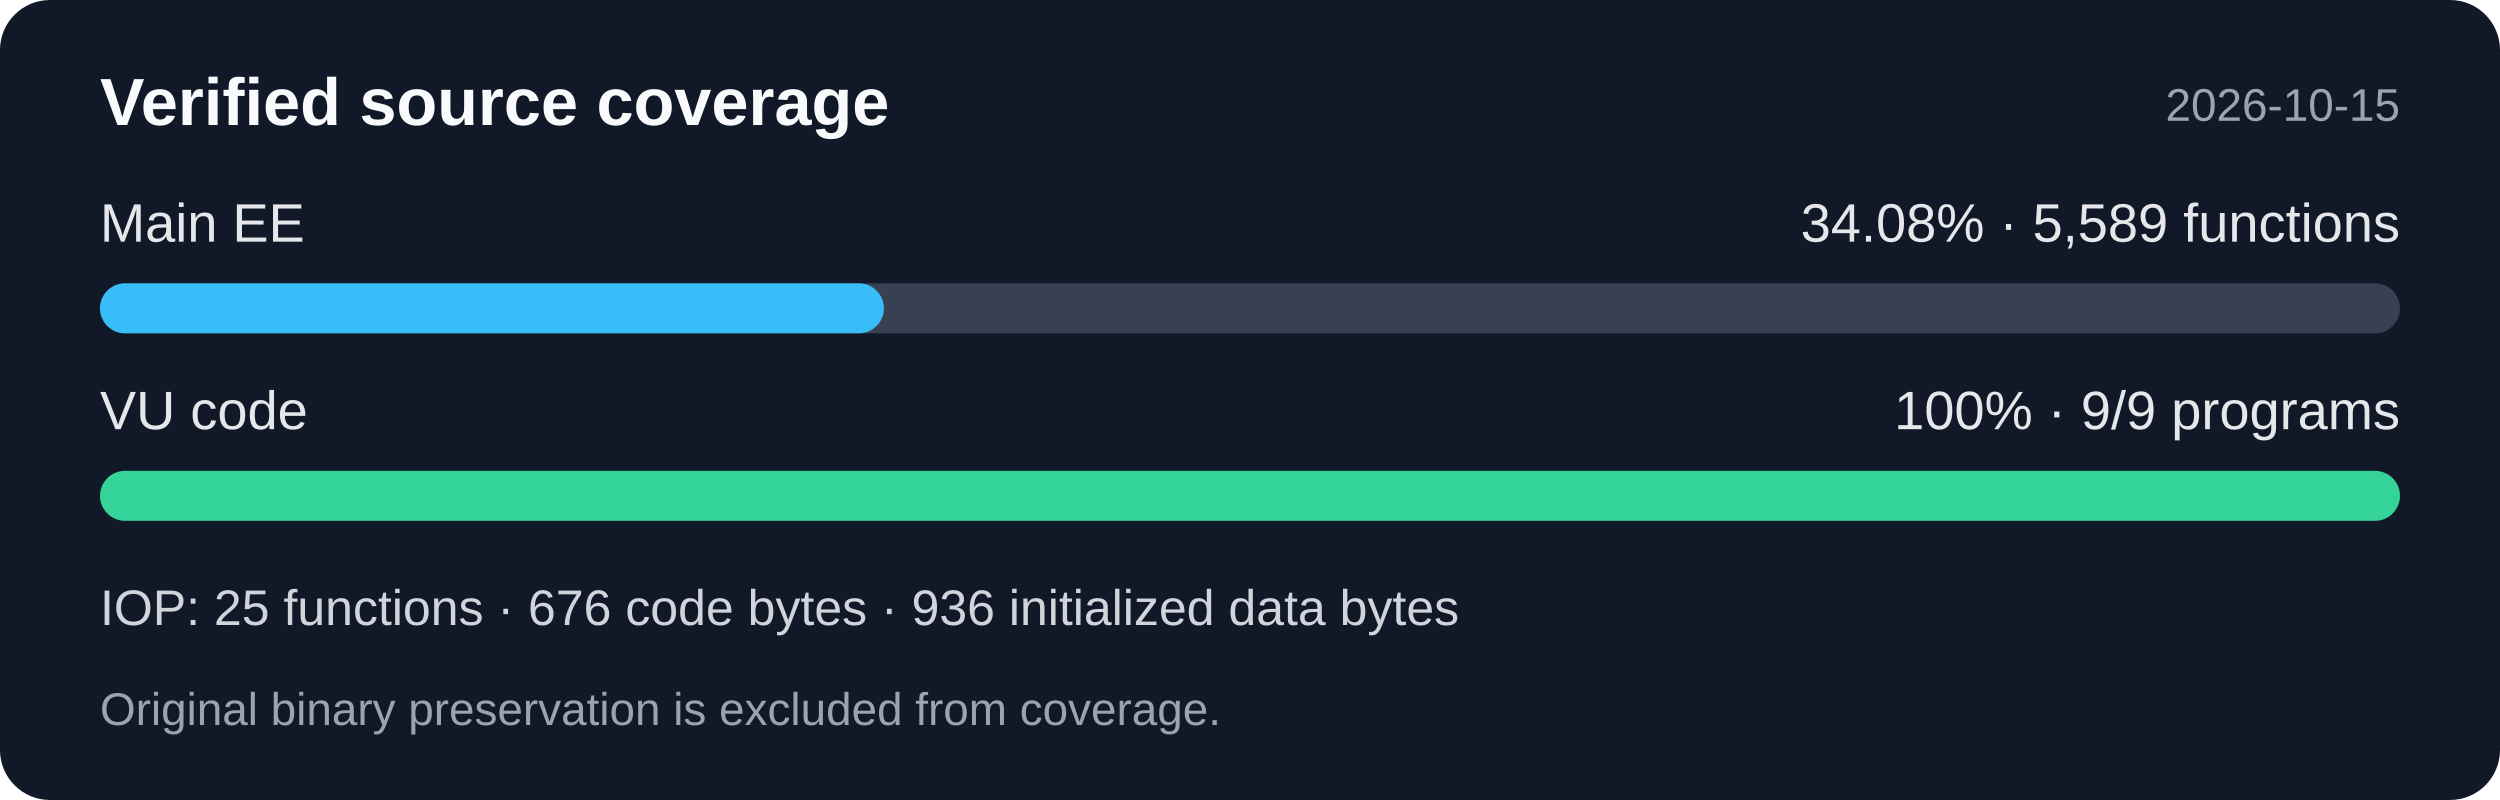
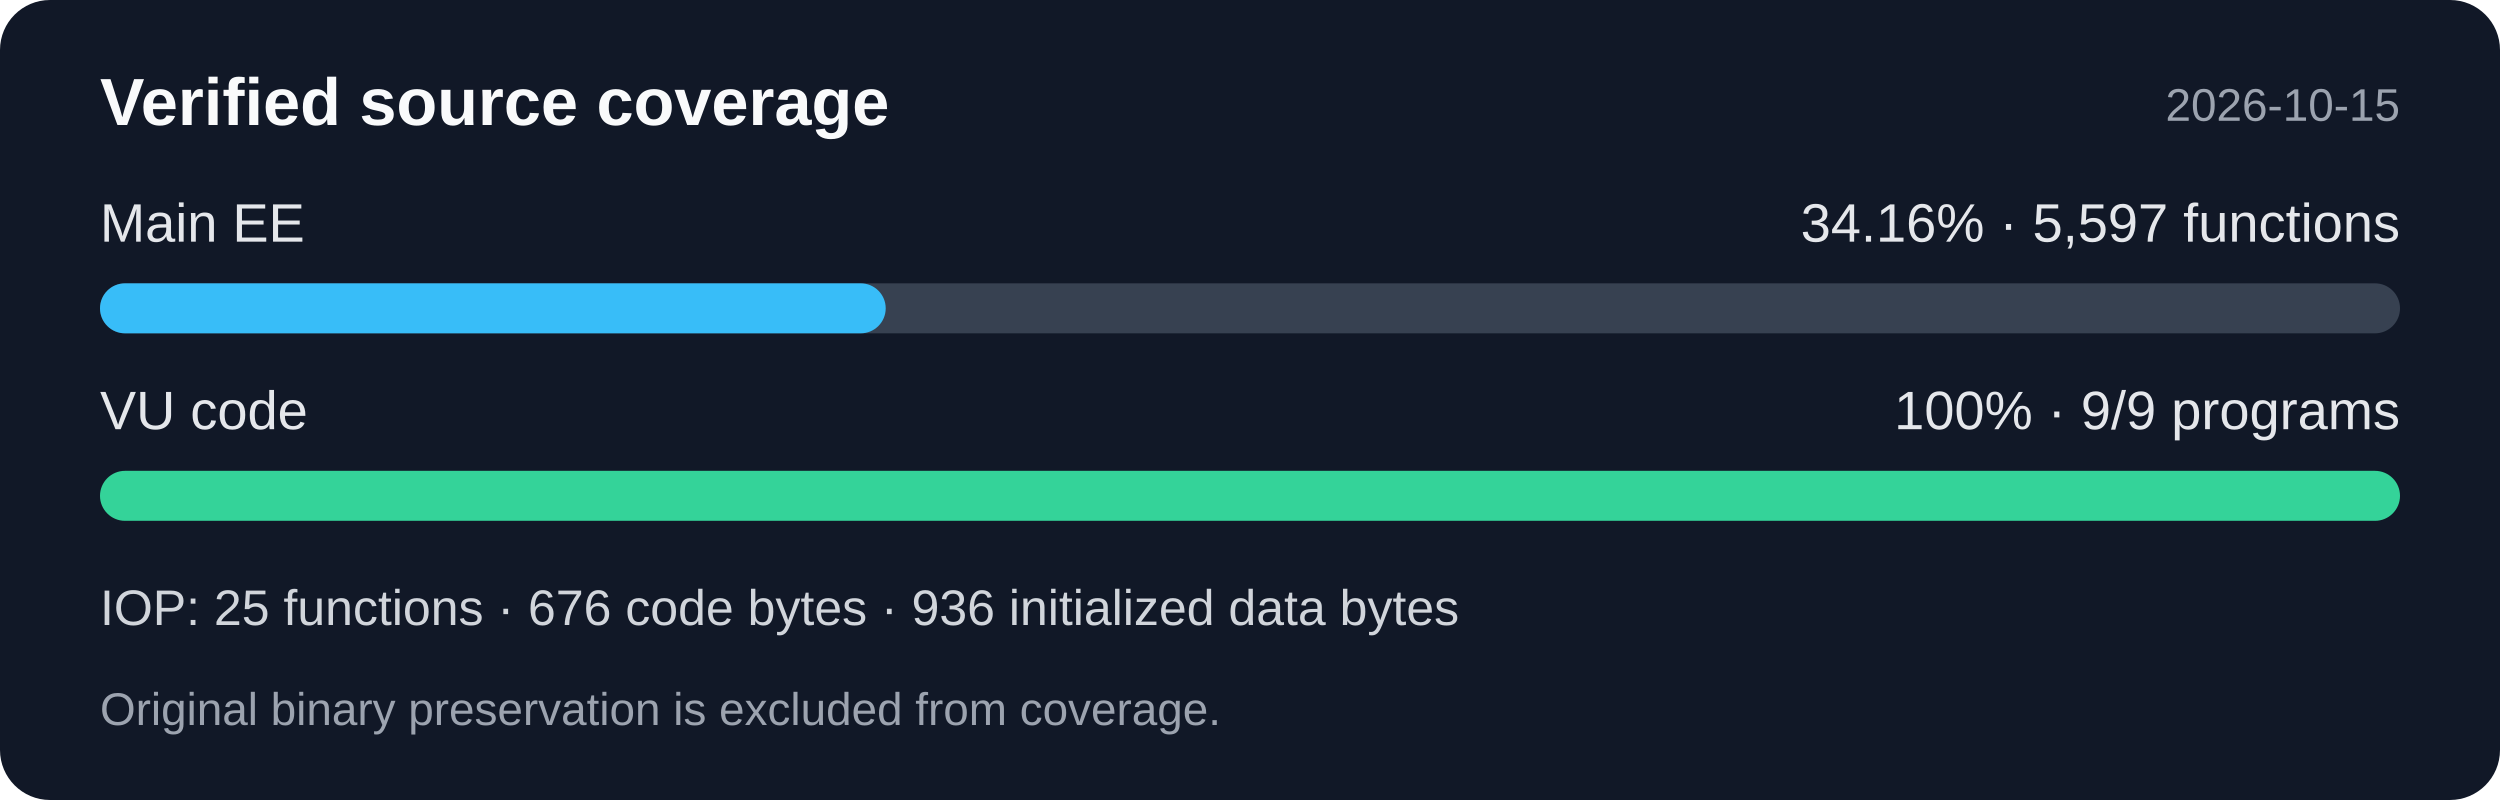
<svg xmlns="http://www.w3.org/2000/svg" width="600" height="192" viewBox="0 0 600 192" role="img" aria-labelledby="title desc">
  <rect width="600" height="192" rx="12" fill="#111827" />
  <g font-family="Segoe UI,Arial,sans-serif">
    <text x="24" y="30" fill="#f9fafb" font-size="16" font-weight="600">Verified source coverage</text>
    <text x="576" y="29" fill="#9ca3af" font-size="11" text-anchor="end">2026-10-15</text>
    <text x="24" y="58" fill="#e5e7eb" font-size="13">Main EE</text>
-     <text x="576" y="58" fill="#e5e7eb" font-size="13" text-anchor="end">34.08% · 5,589 functions</text>
+     <text x="576" y="58" fill="#e5e7eb" font-size="13" text-anchor="end">34.16% · 5,597 functions</text>
    <rect x="24" y="68" width="552" height="12" rx="6" fill="#374151" />
-     <rect x="24" y="68" width="188.137" height="12" rx="6" fill="#38bdf8" />
+     <rect x="24" y="68" width="188.571" height="12" rx="6" fill="#38bdf8" />
    <text x="24" y="103" fill="#e5e7eb" font-size="13">VU code</text>
    <text x="576" y="103" fill="#e5e7eb" font-size="13" text-anchor="end">100% · 9/9 programs</text>
    <rect x="24" y="113" width="552" height="12" rx="6" fill="#34d399" />
    <text x="24" y="150" fill="#d1d5db" font-size="12">IOP: 25 functions · 676 code bytes · 936 initialized data bytes</text>
    <text x="24" y="174" fill="#9ca3af" font-size="11">Original binary preservation is excluded from coverage.</text>
  </g>
</svg>
